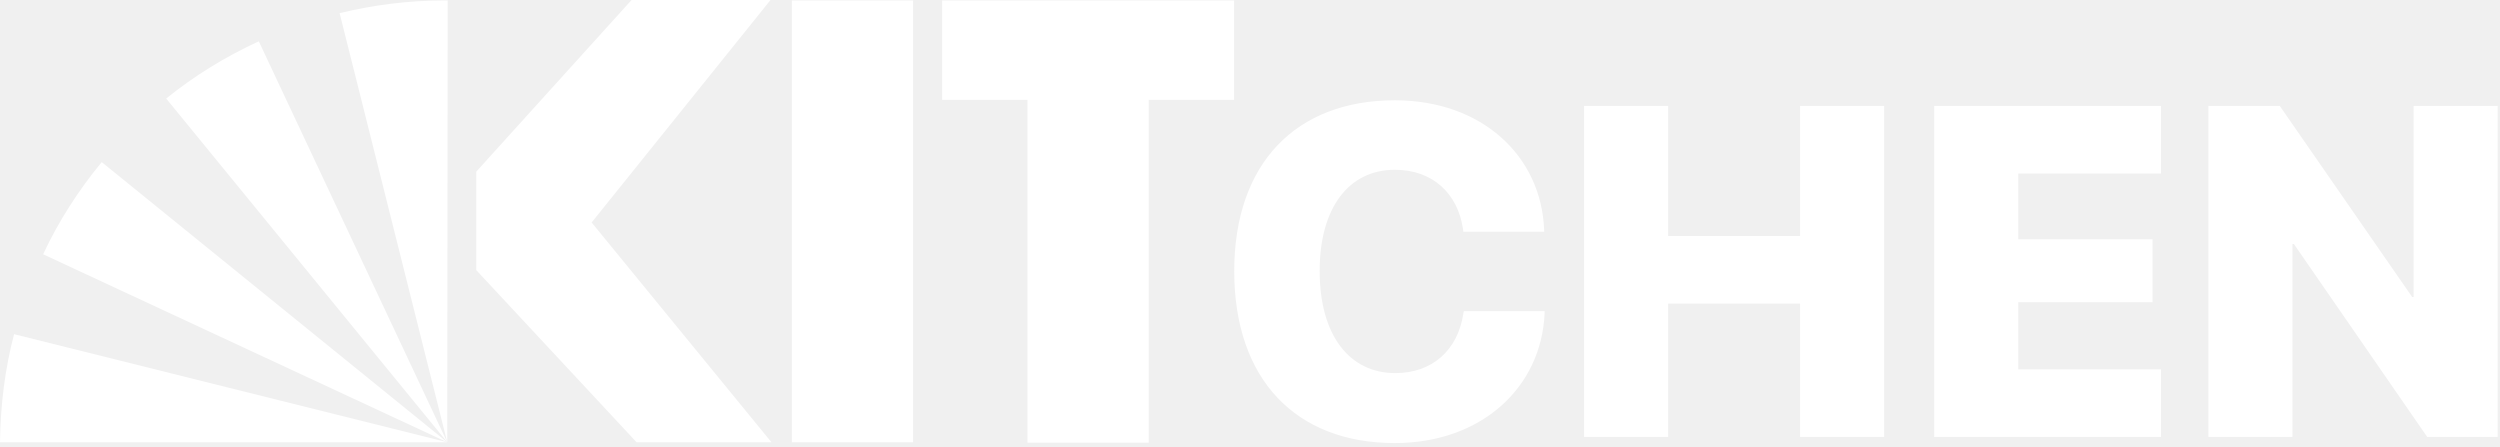
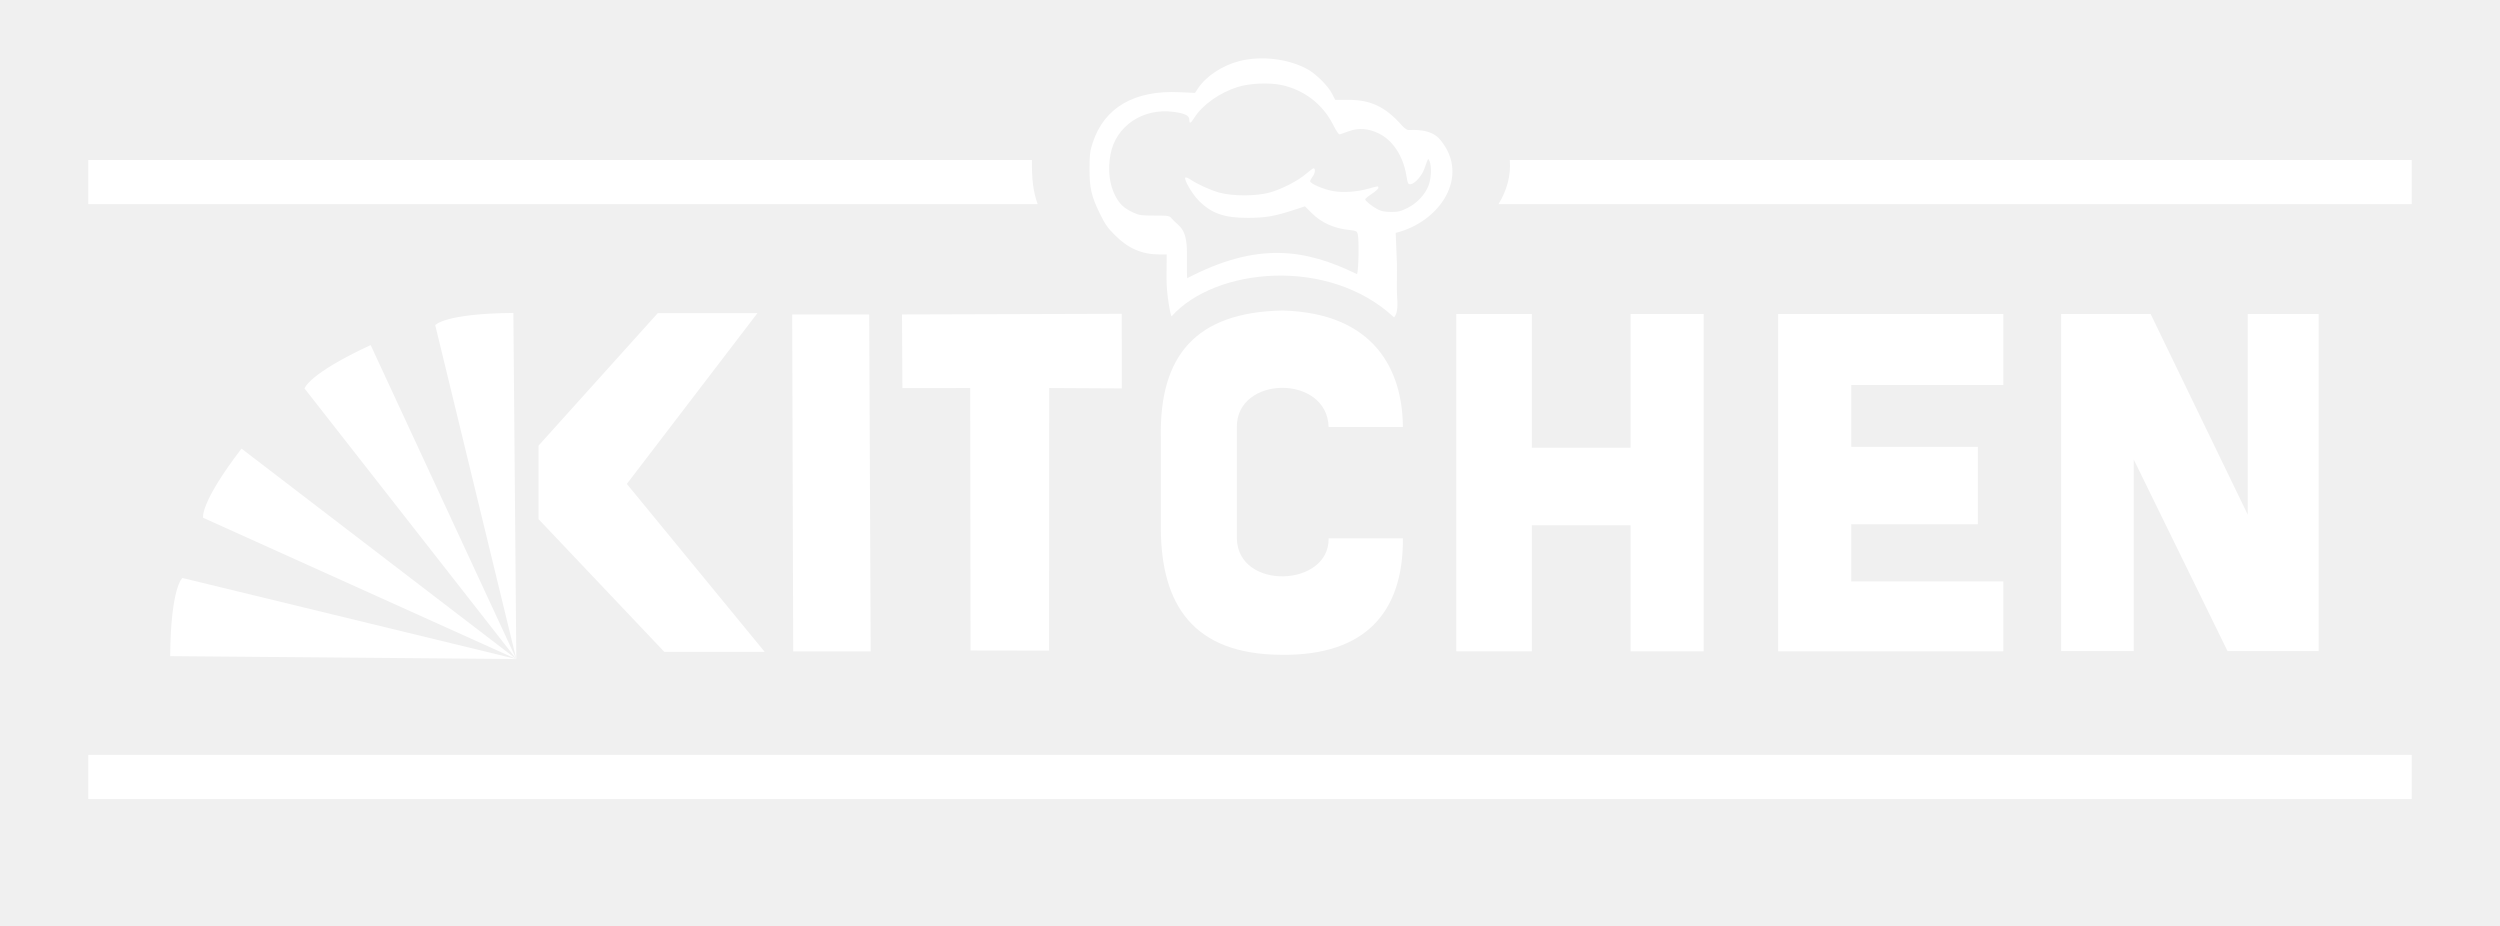
- <svg xmlns="http://www.w3.org/2000/svg" width="100%" height="100%" viewBox="0 0 667 119" version="1.1" xml:space="preserve" style="fill-rule:evenodd;clip-rule:evenodd;stroke-linejoin:round;stroke-miterlimit:2;">
-   <g transform="matrix(0.0810973,0,0,0.0810973,95.7565,-2.03208)">
-     <g transform="matrix(4.16667,0,0,4.16667,-1222.89,-79.3481)">
-       <path d="M984.511,25.416L753.996,25.416L753.996,103.927L821.394,103.927L821.394,374.594L917.113,374.594L917.113,103.927L984.511,103.927L984.511,25.416ZM731.052,374.235L635.333,374.235L635.333,25.416L731.052,25.416L731.052,374.235ZM619.201,374.235L512.727,374.235L386.177,238.364L386.177,160.57L508.783,25.057L618.484,25.057L477.236,200.722L619.201,374.235Z" style="fill:white;" />
-     </g>
-     <g transform="matrix(4.16667,0,0,4.16667,-1222.89,-79.3481)">
-       <path d="M90.416,153.041C72.132,175.269 56.359,199.646 44.169,225.817L363.233,374.235L90.416,153.041L90.416,153.041Z" style="fill:white;" />
-     </g>
-     <g transform="matrix(4.16667,0,0,4.16667,-1222.89,-79.3481)">
-       <path d="M363.233,374.235L214.456,57.681C187.927,69.87 163.55,84.927 141.323,102.852L363.233,374.235Z" style="fill:white;" />
-     </g>
-     <g transform="matrix(4.16667,0,0,4.16667,-1222.89,-79.3481)">
-       <path d="M363.233,374.235L363.591,25.416L360.724,25.416C332.402,25.416 304.798,29.001 278.269,35.454L363.233,374.235L363.233,374.235Z" style="fill:white;" />
-     </g>
-     <g transform="matrix(4.16667,0,0,4.16667,-1222.89,-79.3481)">
-       <path d="M21.226,288.912C14.056,316.159 10.471,344.838 10.112,374.235L363.233,374.235L21.226,288.912L21.226,288.912Z" style="fill:white;" />
-     </g>
+ <svg xmlns="http://www.w3.org/2000/svg" version="1.1" id="svg815" width="849.506" height="314.523" viewBox="0 0 849.506 314.523">
+   <defs id="defs819" />
+   <path style="fill:#ffffff;fill-opacity:1;stroke:none;stroke-width:1px;stroke-linecap:butt;stroke-linejoin:miter;stroke-opacity:1" d="M 57.829,222.957 175.442,223.954 61.979,196.403 c 0,0 -3.959,3.029 -4.151,26.555 z" id="path833-1-0" />
+   <path style="fill:#ffffff;fill-opacity:1;stroke:none;stroke-width:1px;stroke-linecap:butt;stroke-linejoin:miter;stroke-opacity:1" d="m 174.446,106.34 0.997,117.614 -27.551,-113.463 c 0,0 3.029,-3.959 26.555,-4.151 z" id="path833-7-2-8" />
+   <path style="fill:#ffffff;fill-opacity:1;stroke:none;stroke-width:1px;stroke-linecap:butt;stroke-linejoin:miter;stroke-opacity:1" d="m 125.949,117.256 49.493,106.698 -71.961,-91.948 c 0,0 1.123,-4.856 22.468,-14.75 z" id="path833-7-5-1-1" />
+   <path style="fill:#ffffff;fill-opacity:1;stroke:none;stroke-width:1px;stroke-linecap:butt;stroke-linejoin:miter;stroke-opacity:1" d="M 82.064,152.439 175.442,223.954 69.014,175.935 c 0,0 -1.261,-4.822 13.05,-23.496 z" id="path833-7-5-3-0-3" />
+   <path style="opacity:1;fill:#ffffff;fill-opacity:1;fill-rule:nonzero;stroke:none;stroke-width:15.706;stroke-linecap:square;stroke-linejoin:round;stroke-miterlimit:4;stroke-dasharray:none;stroke-dashoffset:0;stroke-opacity:1;paint-order:markers fill stroke" d="M 30 54.373 L 30 69.373 L 352.594 69.373 C 351.046 64.908 350.626 61.14 350.648 54.76 C 350.649 54.604 350.654 54.523 350.654 54.373 L 30 54.373 z M 513.029 54.373 C 513.476 59.605 512.018 64.777 509.184 69.373 L 819.506 69.373 L 819.506 54.373 L 513.029 54.373 z " id="rect895-3-8" />
+   <rect style="opacity:1;fill:#ffffff;fill-opacity:1;fill-rule:nonzero;stroke:none;stroke-width:15.706;stroke-linecap:square;stroke-linejoin:round;stroke-miterlimit:4;stroke-dasharray:none;stroke-dashoffset:0;stroke-opacity:1;paint-order:markers fill stroke" id="rect895-9-9-7" width="789.506" height="15" x="30" y="256.516" />
+   <g id="g888-5-4" transform="matrix(0.406523,0,0,0.406523,188.3334,277.6681)" style="fill:#ffffff;fill-opacity:1;stroke:#000000;stroke-width:92.972;stroke-miterlimit:4;stroke-dasharray:none;stroke-opacity:0.981;paint-order:markers stroke fill">
+     <path style="fill:#ffffff;fill-opacity:1;stroke:none;stroke-width:92.972;stroke-miterlimit:4;stroke-dasharray:none;stroke-opacity:1;paint-order:markers stroke fill" d="m 515.989,-418.612 c -0.975,-1.175 -4.326,-18.424 -4.205,-32.72 l 0.16,-19.011 h -5.997 c -14.637,0 -26.008,-4.893 -37.144,-15.983 -6.271,-6.245 -8.415,-9.293 -12.675,-18.017 -7.213,-14.773 -8.756,-21.516 -8.695,-38 0.044,-11.87 0.373,-14.475 2.723,-21.578 9.675,-29.24 34.702,-43.793 72.321,-42.055 l 13.126,0.607 2.6,-3.928 c 6.586,-9.953 20.158,-18.933 34.148,-22.595 18.422,-4.823 41.509,-2.066 57.5,6.865 7.18,4.01 17.066,13.91 20.337,20.364 l 2.595,5.122 10.784,-0.034 c 18.917,-0.059 31.292,5.849 45.058,21.509 1.801,2.049 4.197,3.725 5.324,3.725 3.746,0 19.151,-1.482 26.866,8.429 25.02,30.409 -0.637,68.505 -37.466,77.549 l 1.002,25.021 c 0.253,6.32 -0.29,22.878 0.172,28.216 0.822,9.502 -0.156,14.951 -2.564,17.359 -54.784,-50.971 -149.401,-41.65 -185.969,-0.844 z m 155.094,-35.231 c 1.339,-4.347 1.718,-29.245 0.512,-33.632 -0.66,-2.401 -1.306,-2.695 -7.343,-3.341 -12.657,-1.355 -23.139,-6.133 -31.248,-14.242 l -5.497,-5.497 -9.579,3.122 c -15.956,5.201 -23.346,6.464 -38.079,6.507 -19.727,0.058 -30.431,-3.67 -41.006,-14.283 -5.486,-5.505 -12.534,-17.45 -11.39,-19.302 0.313,-0.506 1.992,0.018 3.732,1.165 6.585,4.338 16.858,9.066 24.372,11.216 11.219,3.21 31.425,3.192 42.723,-0.038 10.18,-2.911 23.646,-9.883 30.23,-15.652 2.839,-2.487 5.651,-4.523 6.25,-4.523 1.764,0 1.204,4.295 -0.911,7 -1.076,1.375 -1.966,3.082 -1.978,3.792 -0.035,2.024 11.434,6.935 19.287,8.26 8.597,1.45 19.577,0.683 29.47,-2.058 8.551,-2.37 8.221,-2.344 8.221,-0.636 0,0.747 -2.475,3.002 -5.5,5.01 -3.025,2.008 -5.5,4.057 -5.5,4.553 0,1.313 5.627,5.837 10.384,8.347 3.069,1.62 5.903,2.18 11.137,2.202 5.954,0.025 8.037,-0.471 13.71,-3.263 8.034,-3.955 14.9,-11.287 17.788,-18.994 2.199,-5.869 2.619,-15.462 0.872,-19.897 -1.251,-3.176 -1.046,-3.458 -4.458,6.151 -2.071,5.832 -7.917,12.422 -11.34,12.781 -2.266,0.238 -2.486,-0.215 -3.772,-7.747 -2.715,-15.914 -11.283,-28.894 -22.821,-34.574 -8.697,-4.281 -16.811,-4.926 -25.001,-1.987 -3.3,1.185 -6.675,2.374 -7.5,2.644 -1.072,0.351 -2.772,-2.011 -5.957,-8.277 -8.587,-16.891 -23.903,-28.692 -42.653,-32.864 -10.197,-2.269 -26.938,-1.561 -36.89,1.559 -15.062,4.722 -29.457,14.888 -36.203,25.566 -3.172,5.021 -4.297,5.533 -4.297,1.954 0,-3.613 -3.532,-5.416 -13.115,-6.697 -25.746,-3.439 -48.414,11.85 -52.791,35.607 -2.394,12.992 -0.934,25.161 4.182,34.868 3.556,6.747 7.091,10.014 14.725,13.608 4.986,2.348 6.655,2.591 17.844,2.599 12.157,0.008 12.379,0.049 14.66,2.701 5.821,6.767 12.491,6.97 12.502,28.626 0.004,8.296 -0.139,20.603 0.26,21.002 58.856,-30.679 98.615,-24.454 141.967,-3.337 z" id="path891-1-2" />
  </g>
-   <g transform="matrix(2.50556,0,0,2.50556,-599.875,-60.2101)">
-     <g transform="matrix(50,0,0,50,369.142,70.5592)">
-       <path d="M0.376,0.013C0.56,0.013 0.688,-0.105 0.695,-0.263L0.695,-0.268L0.523,-0.268L0.522,-0.263C0.51,-0.184 0.455,-0.136 0.377,-0.136C0.279,-0.136 0.216,-0.217 0.216,-0.353L0.216,-0.354C0.216,-0.488 0.278,-0.569 0.376,-0.569C0.458,-0.569 0.51,-0.517 0.521,-0.444L0.522,-0.437L0.694,-0.437L0.694,-0.441C0.688,-0.599 0.561,-0.717 0.376,-0.717C0.166,-0.717 0.034,-0.583 0.034,-0.353L0.034,-0.353C0.034,-0.123 0.165,0.013 0.376,0.013Z" style="fill:white;fill-rule:nonzero;" />
-     </g>
-     <g transform="matrix(50,0,0,50,405.446,70.5592)">
-       <path d="M0.053,-0L0.232,-0L0.232,-0.284L0.513,-0.284L0.513,-0L0.692,-0L0.692,-0.705L0.513,-0.705L0.513,-0.428L0.232,-0.428L0.232,-0.705L0.053,-0.705L0.053,-0Z" style="fill:white;fill-rule:nonzero;" />
-     </g>
-     <g transform="matrix(50,0,0,50,442.726,70.5592)">
-       <path d="M0.053,-0L0.536,-0L0.536,-0.144L0.232,-0.144L0.232,-0.287L0.518,-0.287L0.518,-0.421L0.232,-0.421L0.232,-0.561L0.536,-0.561L0.536,-0.705L0.053,-0.705L0.053,-0Z" style="fill:white;fill-rule:nonzero;" />
-     </g>
-     <g transform="matrix(50,0,0,50,471.925,70.5592)">
-       <path d="M0.053,-0L0.232,-0L0.232,-0.411L0.235,-0.411L0.519,-0L0.669,-0L0.669,-0.705L0.49,-0.705L0.49,-0.298L0.487,-0.298L0.205,-0.705L0.053,-0.705L0.053,-0Z" style="fill:white;fill-rule:nonzero;" />
-     </g>
+   <g id="g888-2-2-3" transform="matrix(0.406523,0,0,0.406523,188.3334,277.6681)" style="fill:#000000;fill-opacity:1;stroke:none;stroke-opacity:1" />
+   <g aria-label="CHEN" transform="matrix(4.022343,0,0,4.036585,-1024.225,-19.05244)" style="font-style:normal;font-weight:normal;font-size:40px;line-height:1.25;font-family:sans-serif;letter-spacing:0px;word-spacing:0px;fill:#ffffff;fill-opacity:1;stroke:none" id="flowRoot880-8-4">
+     <path d="m 362.973,59.842 c -7.618,-0.003 -10.23,-4.3 -10.273,-10.586 v -7.793 c -0.11,-6.777 2.93,-10.461 10.273,-10.605 7.797,0.21 10.143,5.037 10.176,9.805 v 0 h -6.275 v 0 c -0.119,-4.44 -7.826,-4.361 -7.753,0.046 v 9.338 c 0.09,4.407 7.833,4.099 7.753,-0.008 v 0 h 6.275 v 0 c 0.045,6.215 -3.17,9.855 -10.176,9.805 z" style="font-style:normal;font-variant:normal;font-weight:bold;font-stretch:normal;font-family:Bahnschrift;-inkscape-font-specification:'Bahnschrift Bold';fill:#ffffff" id="path888-9-6" />
+     <path d="m 392.383,31.15 h 6.175 v 28.398 h -6.175 z m -14.723,0 h 6.381 v 28.398 h -6.381 z m 2.48,11.258 h 16.543 v 6.529 h -16.543 z" style="font-style:normal;font-variant:normal;font-weight:bold;font-stretch:normal;font-family:Bahnschrift;-inkscape-font-specification:'Bahnschrift Bold';fill:#ffffff" id="path890-9-4" />
+     <path d="m 404.848,31.15 h 6.177 v 28.398 h -6.177 z m 1.934,22.514 h 17.09 v 5.884 h -17.09 z m 0,-11.329 h 14.941 v 6.516 h -14.941 z m 0,-11.185 h 17.09 v 5.982 h -17.09 z" style="font-style:normal;font-variant:normal;font-weight:bold;font-stretch:normal;font-family:Bahnschrift;-inkscape-font-specification:'Bahnschrift Bold';fill:#ffffff" id="path892-8-43" />
+     <path d="m 428.754,31.15 h 7.562 l 10.566,21.758 -2.362,0.508 V 31.15 h 5.991 v 28.379 h -7.699 l -10.527,-21.426 2.605,-0.508 v 21.934 h -6.137 z" style="font-style:normal;font-variant:normal;font-weight:bold;font-stretch:normal;font-family:Bahnschrift;-inkscape-font-specification:'Bahnschrift Bold';fill:#ffffff" id="path894-2-0" />
  </g>
+   <g id="g825-0-57" transform="translate(62.11517,179.3109)" style="fill:#ffffff">
+     <path style="fill:#ffffff" d="M 163.631,42.205 120.887,-2.9 V -27.894 l 40.5,-45.014 33.884,-0.009 -44.384,58.044 46.847,57.074 -34.102,0.005 z m 104.047,-0.478 -0.12,-89.187 -23.036,0.016 -0.136,-25.016 74.668,-0.222 0.031,25.354 -24.685,-0.132 -0.04,89.232 z m -60.261,0.311 -0.343,-114.498 h 26.161 l 0.516,114.5 z" id="path827-3-78" />
+   </g>
+   <g id="g888-5-4-8" transform="matrix(0.406523,0,0,0.406523,188.3334,277.6681)" style="fill:#ffffff;fill-opacity:1;stroke:#000000;stroke-width:92.972;stroke-miterlimit:4;stroke-dasharray:none;stroke-opacity:0.981;paint-order:markers stroke fill" />
</svg>
